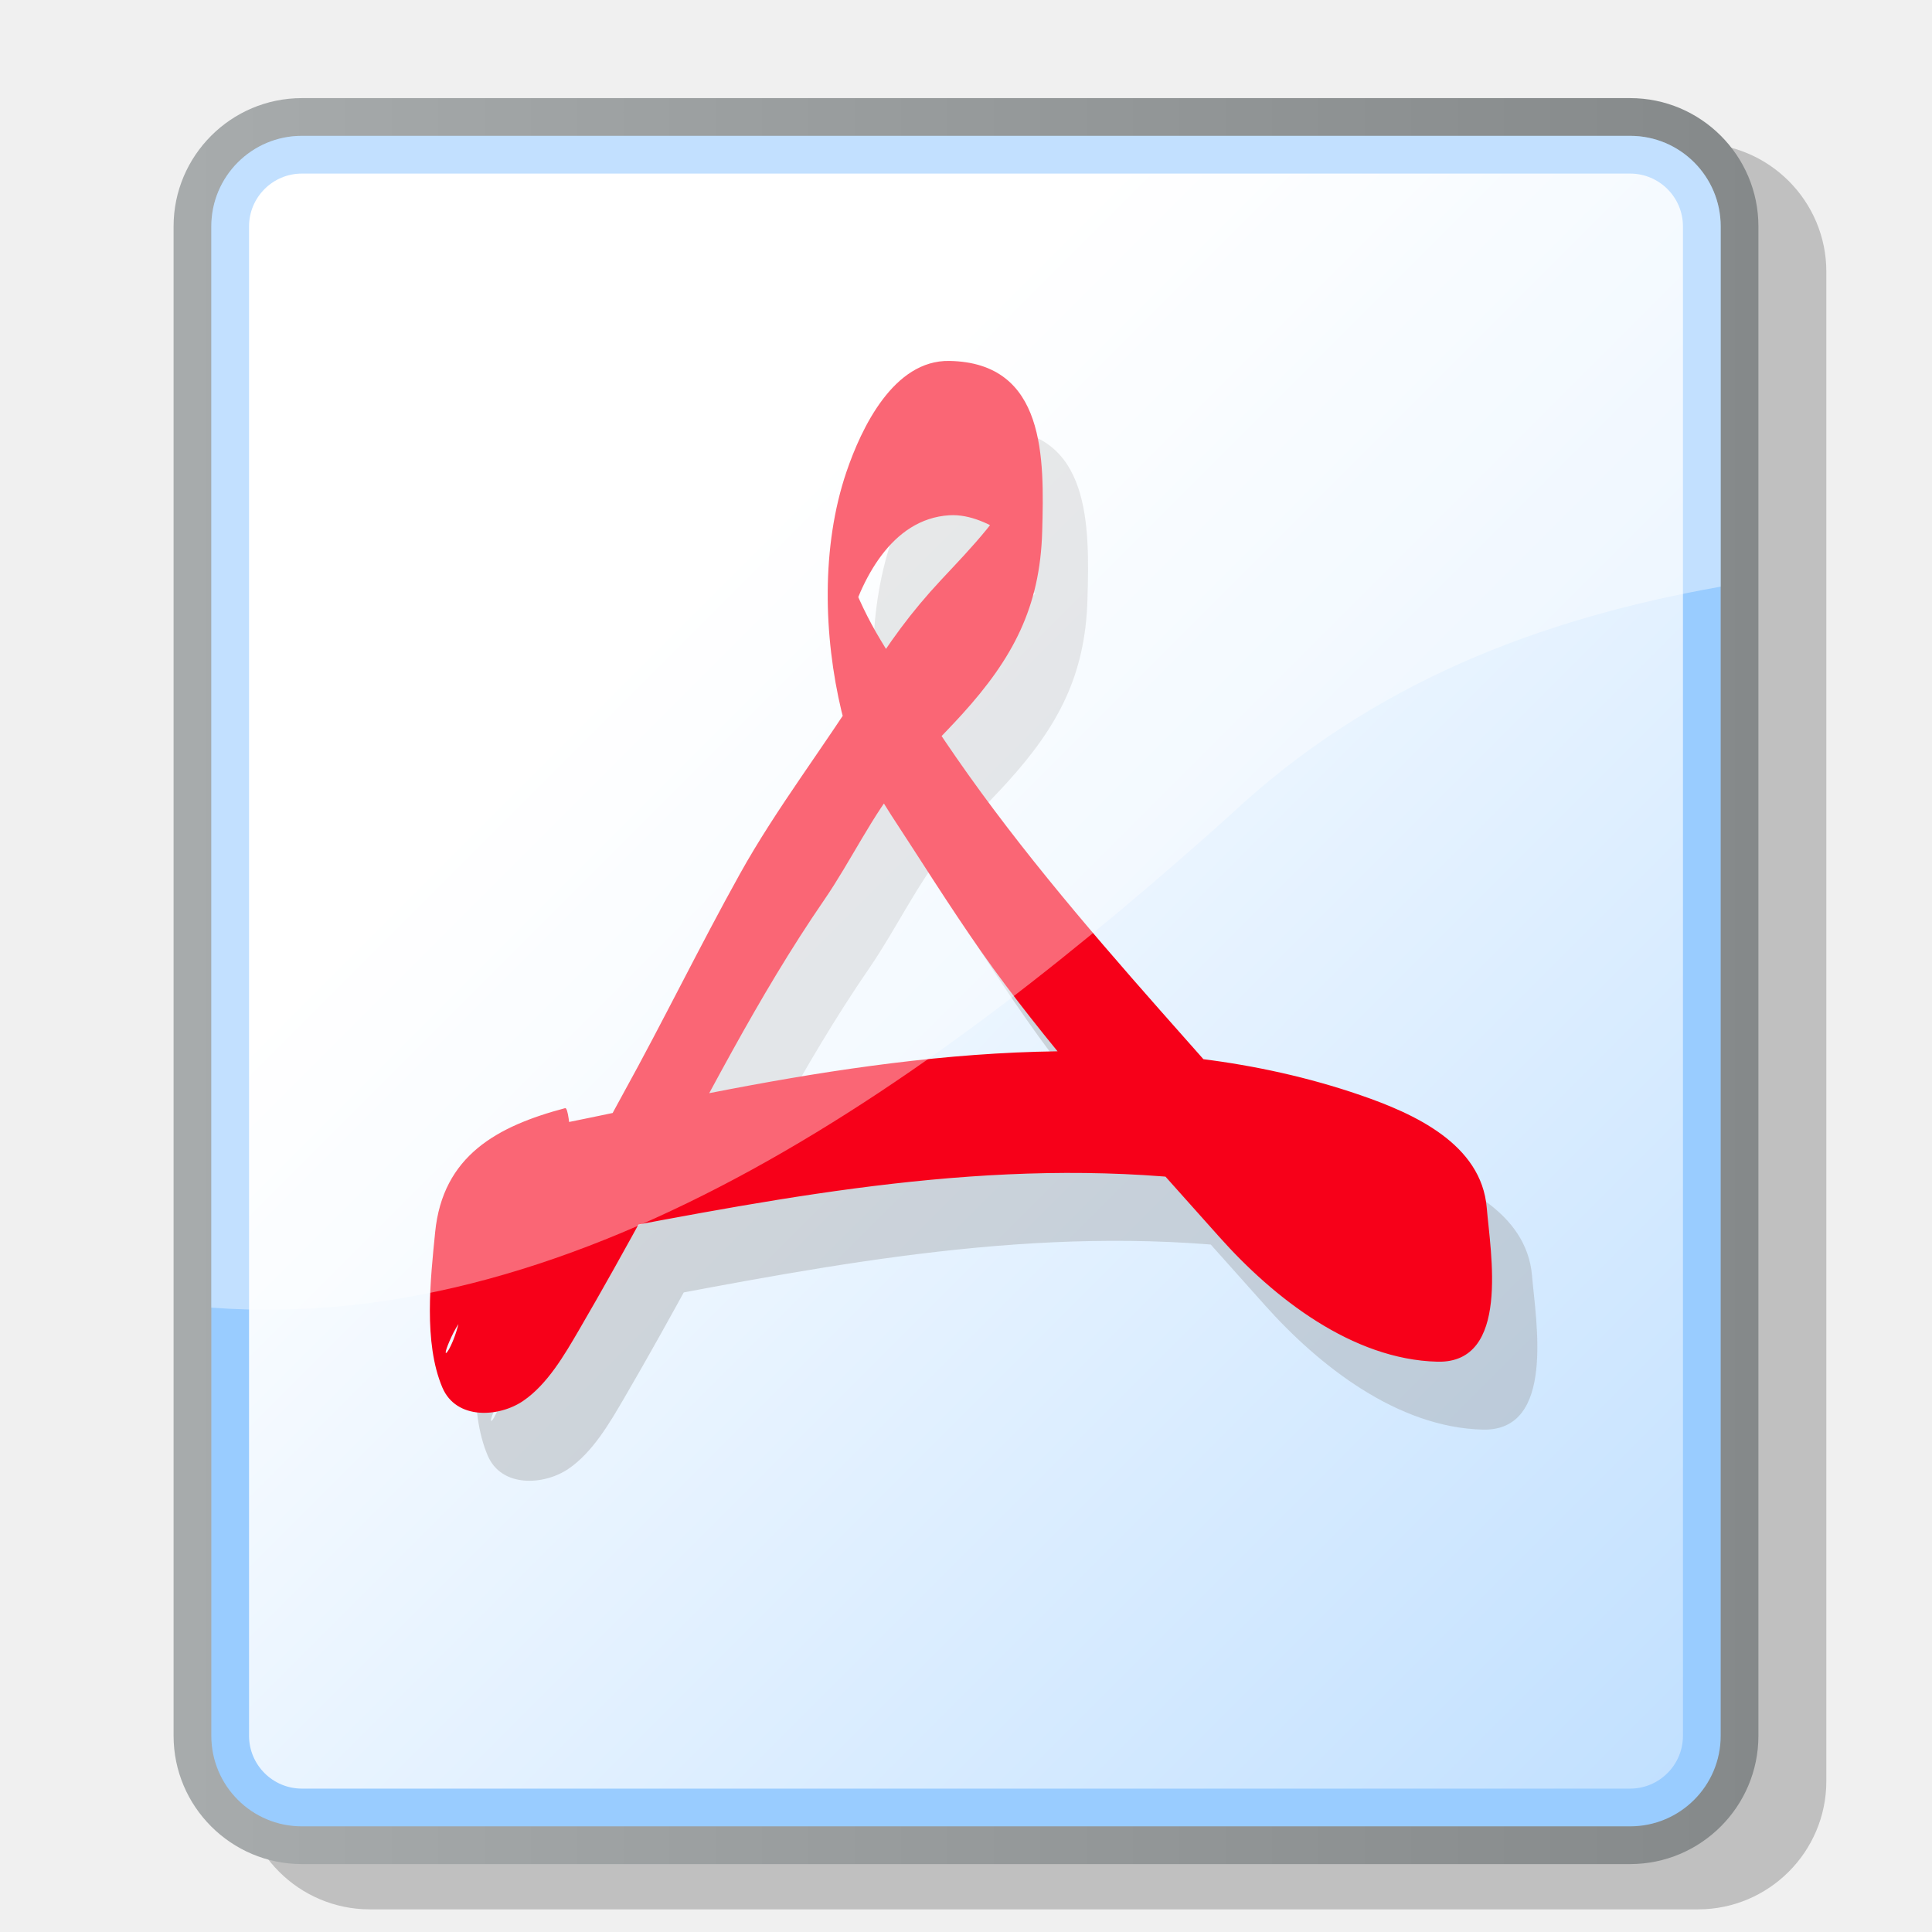
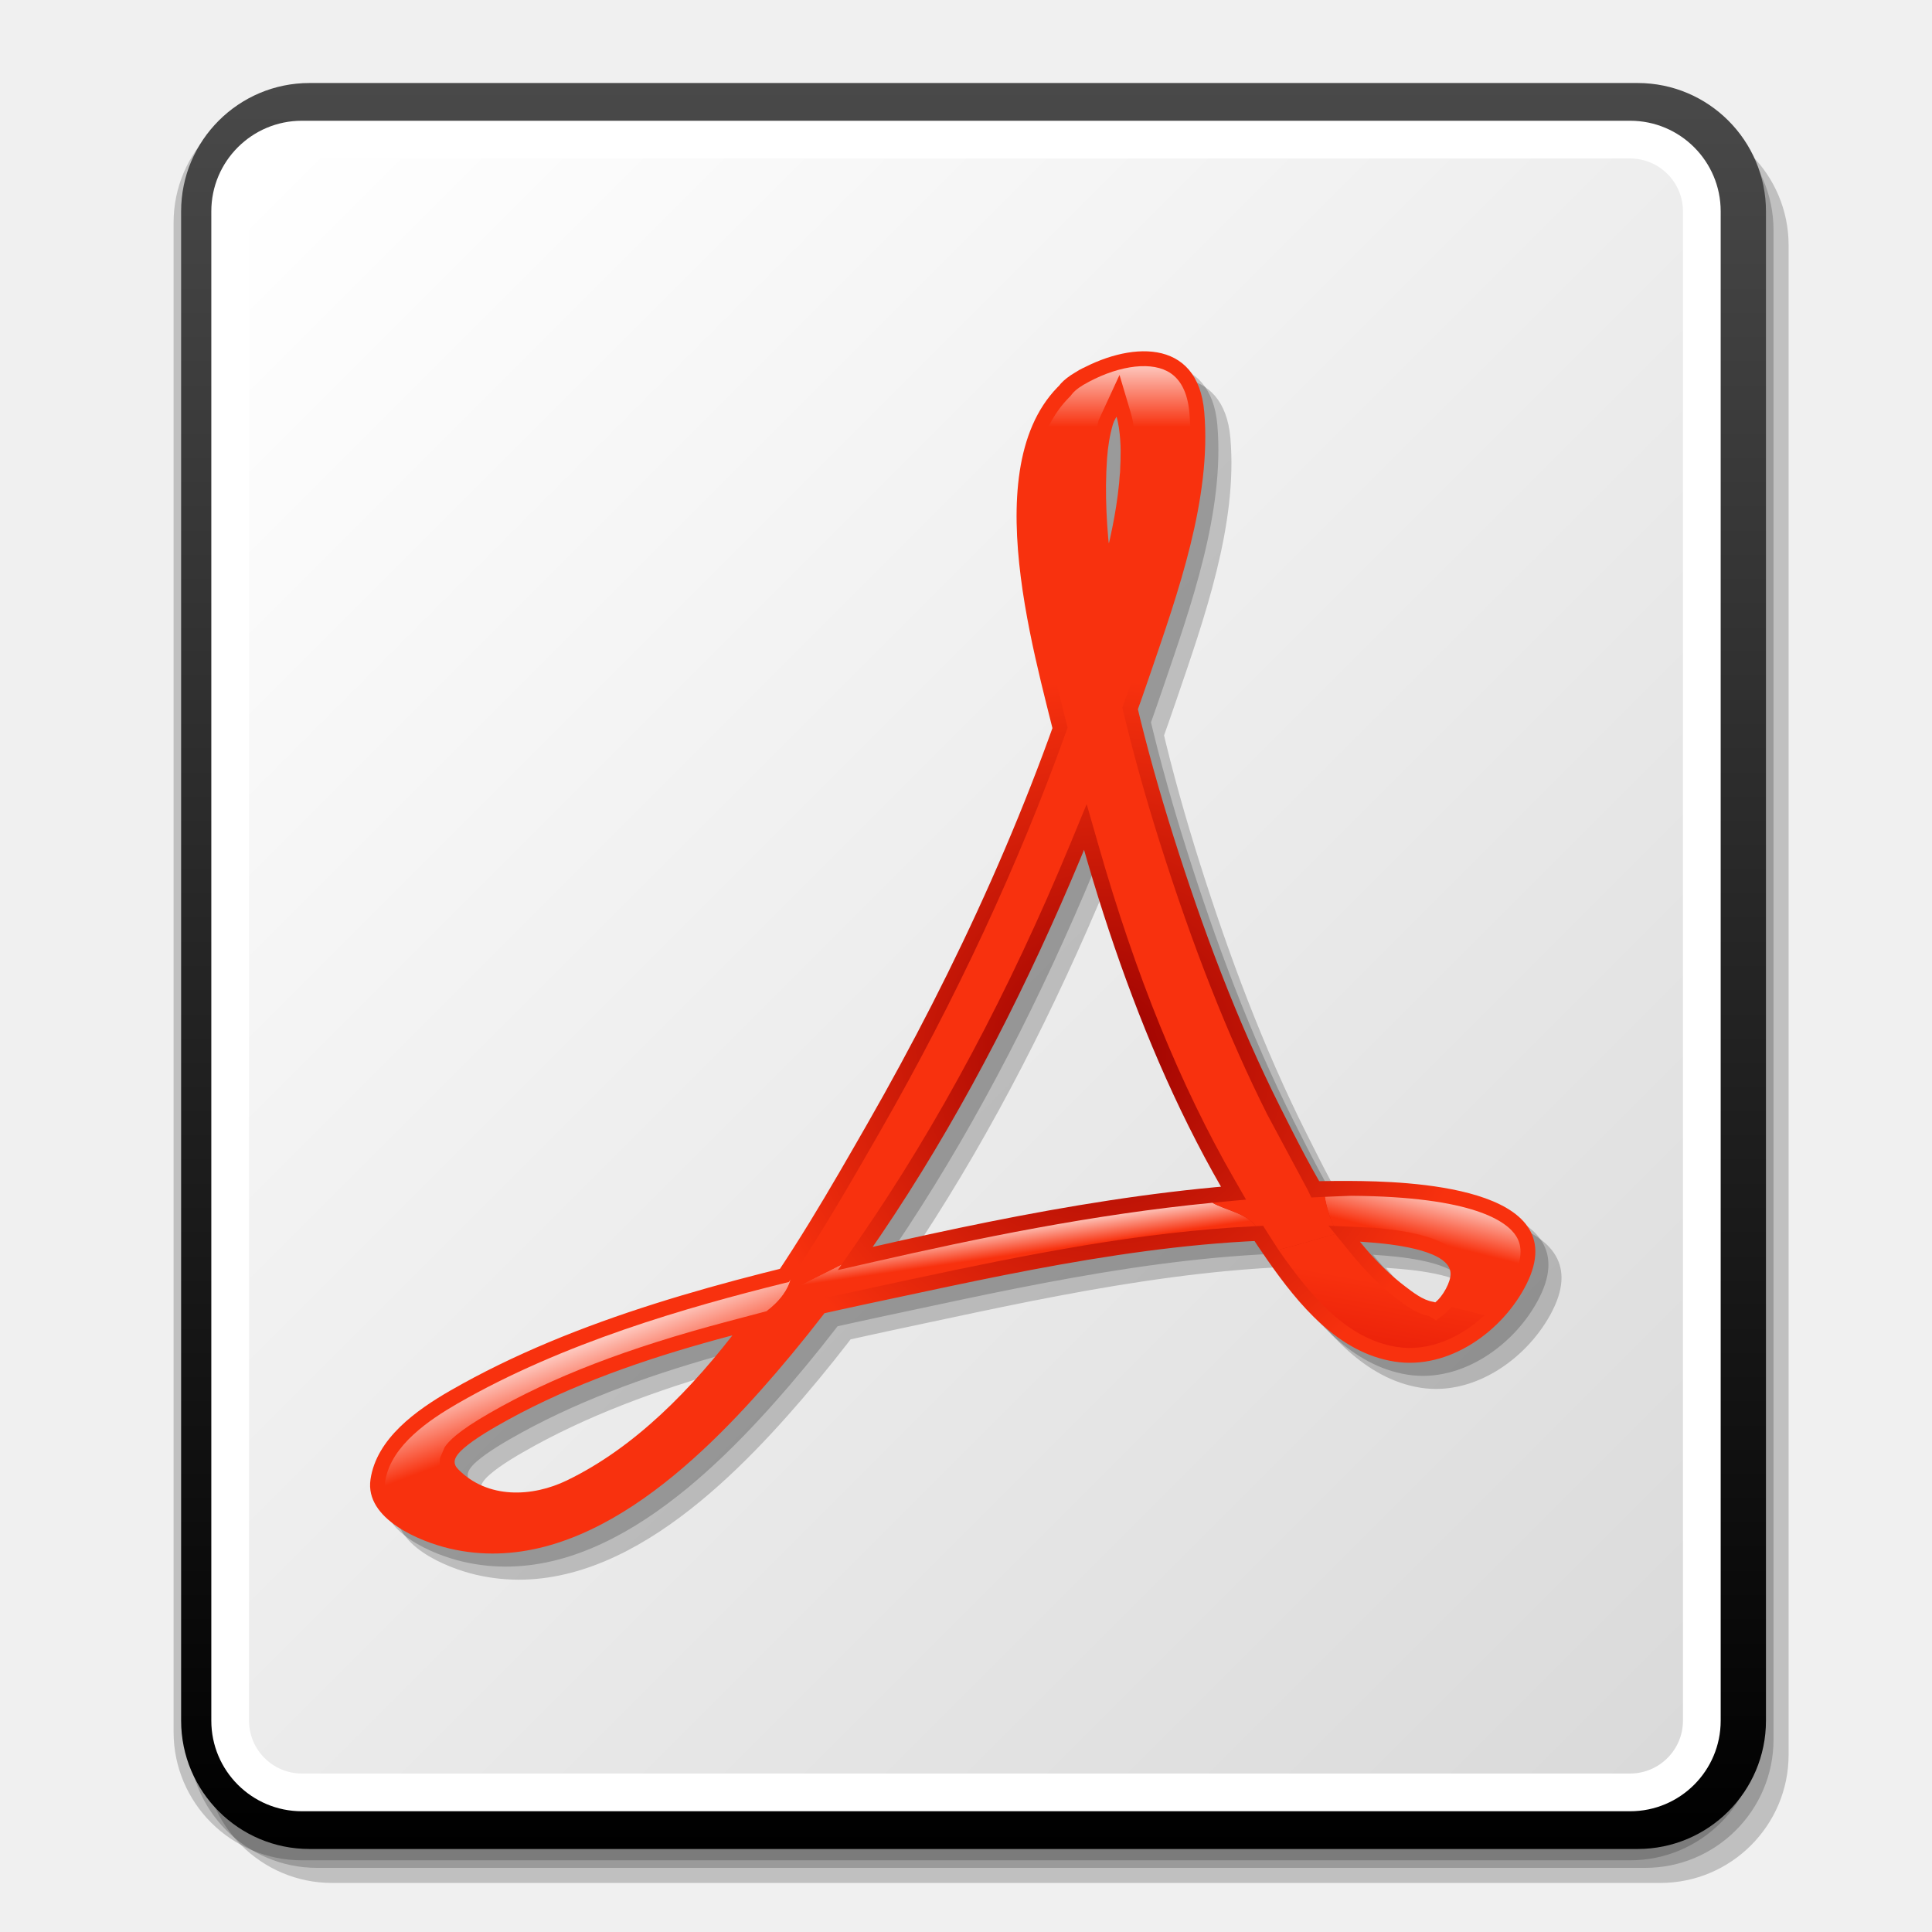
- <svg xmlns="http://www.w3.org/2000/svg" xmlns:ns1="&amp;ns_ai;" ns1:viewOrigin="178 524" ns1:rulerOrigin="-178 -268" ns1:pageBounds="178 524 434 268" width="48pt" height="48pt" viewBox="0 0 256 256" style="overflow:visible;enable-background:new 0 0 256 256" xml:space="preserve" id="svg153">
-   <defs id="defs185" />
-   <g id="Layer_3" ns1:layer="yes" ns1:dimmedPercent="50" ns1:rgbTrio="#4F00FFFF4F00" style="stroke:#000000;" transform="translate(0,-3.8147e-06)">
-     <path ns1:knockout="Off" style="opacity:0.2;stroke:none;" d="M49,19c-9.374,0-17,7.626-17,17v200c0,9.374,7.626,17,17,17h176c9.374,0,17-7.626,17-17    V36c0-9.374-7.626-17-17-17H49z" id="path156" />
-     <linearGradient id="XMLID_1_" gradientUnits="userSpaceOnUse" x1="23" y1="130" x2="233" y2="130">
-       <stop offset="0.006" style="stop-color:#A7ABAC" id="stop158" />
-       <stop offset="1" style="stop-color:#85898A" id="stop159" />
+ <svg xmlns="http://www.w3.org/2000/svg" width="48pt" height="48pt" viewBox="0 0 256 256" overflow="visible" enable-background="new 0 0 256 256" xml:space="preserve" id="svg548">
+   <defs id="defs618" />
+   <g id="Layer_1">
+     <path opacity="0.2" d="M44,15.5c-9.374,0-17,7.626-17,17v200c0,9.374,7.626,17,17,17h176c9.375,0,17-7.626,17-17v-200     c0-9.374-7.625-17-17-17H44z" id="path551" />
+     <path opacity="0.2" d="M42,13.5c-9.374,0-17,7.626-17,17v200c0,9.374,7.626,17,17,17h176c9.375,0,17-7.626,17-17v-200     c0-9.374-7.625-17-17-17H42z" id="path552" />
+     <path opacity="0.2" d="M40,12.5c-9.374,0-17,7.626-17,17v200c0,9.374,7.626,17,17,17h176c9.375,0,17-7.626,17-17v-200     c0-9.374-7.625-17-17-17H40z" id="path553" />
+     <linearGradient id="XMLID_9_" gradientUnits="userSpaceOnUse" x1="129" y1="11" x2="129" y2="245">
+       <stop offset="0" style="stop-color:#494949" id="stop555" />
+       <stop offset="1" style="stop-color:#000000" id="stop556" />
    </linearGradient>
-     <path ns1:knockout="Off" style="fill:url(#XMLID_1_);stroke:none;" d="M40,13c-9.374,0-17,7.626-17,17v200c0,9.374,7.626,17,17,17h176c9.374,0,17-7.626,17-17    V30c0-9.374-7.626-17-17-17H40z" id="path163" />
-     <path ns1:knockout="Off" style="fill:#99CCFF;stroke:none;" d="M28,230c0,6.627,5.373,12,12,12h176c6.627,0,12-5.373,12-12V30c0-6.627-5.373-12-12-12H40    c-6.627,0-12,5.373-12,12V230z" id="path164" />
-     <linearGradient id="XMLID_2_" gradientUnits="userSpaceOnUse" x1="84.503" y1="86.503" x2="321.502" y2="323.502">
-       <stop offset="0" style="stop-color:#FFFFFF" id="stop166" />
-       <stop offset="1" style="stop-color:#99CCFF" id="stop167" />
+     <path fill="url(#XMLID_9_)" d="M41,11c-9.374,0-17,7.626-17,17v200c0,9.374,7.626,17,17,17h176c9.375,0,17-7.626,17-17V28     c0-9.374-7.625-17-17-17H41z" id="path560" />
+     <path fill="#FFFFFF" d="M28,228c0,6.627,5.373,12,12,12h176c6.627,0,12-5.373,12-12V28c0-6.627-5.373-12-12-12H40     c-6.627,0-12,5.373-12,12V228z" id="path561" />
+     <linearGradient id="XMLID_10_" gradientUnits="userSpaceOnUse" x1="29.053" y1="29.053" x2="226.947" y2="226.947">
+       <stop offset="0" style="stop-color:#FFFFFF" id="stop563" />
+       <stop offset="1" style="stop-color:#DADADA" id="stop564" />
    </linearGradient>
-     <path ns1:knockout="Off" style="fill:url(#XMLID_2_);stroke:none;" d="M40,23c-3.859,0-7,3.14-7,7v200c0,3.859,3.141,7,7,7h176c3.859,0,7-3.141,7-7V30    c0-3.86-3.141-7-7-7H40z" id="path171" />
-     <g id="g172">
-       <g ns1:knockout="Off" style="opacity:0.36;" id="g173">
-         <g id="g174">
-           <path ns1:knockout="Off" style="fill:none;stroke:none;" d="M78.818,165.84c26.584-5.104,66.043-15.454,102.867-4.887       c29.384,8.281,25.643,28.441,0.508,14.023c-9.076-5.418-13.684-11.796-19.627-18.284       c-11.277-12.761-21.564-24.439-30.55-37.841c-6.509-10.697-15.194-21.077-15.022-31.216       c0.162-4.314,6.393-27.596,21.723-18.492c14.11,8.669-9.903,27.802-14.153,33.938c-5.977,10.985-14.28,20.777-20.259,31.764       c-6.553,12.602-13.105,25.203-20.268,37.588c-1.532,2.369-7.591,15.512-15.031,13.226c-9.998-2.833-1.233-13.918,1.404-15.529       c2.752-1.934,7.337-3.215,10.47-4.284" id="path175" />
-           <path ns1:knockout="Off" style="fill:#999999;stroke:none;" d="M78.818,173.48c26.956-5.062,53.688-10.746,81.302-8.596       c12.757,0.993,27.026,3.95,37.191,12.236c1.468,1.196,2.751,2.618,3.748,4.226c0.349,0.563,0.586,1.177,0.81,1.795       c0.023-4.867,0.047-9.734,0.069-14.602c-0.1,0.29-0.257,0.546-0.471,0.768c-1.946,2.227-6.158,1.271-8.544,0.671       c-12.476-3.135-21.185-13.549-29.321-22.727c-10.2-11.504-20.357-23.052-29.288-35.589c-4.094-5.746-7.967-11.78-11.611-17.821       c-1.684-2.79-3.086-5.706-4.203-8.764c-2.548-6.979-1.617,14.624-0.781,9.588c0.123-0.743,0.314-1.463,0.514-2.188       c1.808-6.588,5.871-14.733,13.563-15.201c2.769-0.168,5.552,1.215,7.771,2.715c1.088,0.735,1.91,1.737,2.537,2.876       c2.062,5.197,2.171,0.599,0.329-13.794c-0.203,0.854-0.563,1.669-0.904,2.474c-2.309,5.448-6.828,10.014-10.808,14.276       c-4.051,4.339-6.923,8.317-10.07,13.391c-5.371,8.658-11.663,16.687-16.622,25.607c-5.339,9.603-10.155,19.503-15.472,29.124       c-3.263,5.906-6.42,12.543-10.888,17.669c-1.789,2.053-4.017,3.575-6.756,3.854c-1.423,0.146-2.871-0.532-4.106-1.132       c-0.672-0.376-1.219-0.889-1.641-1.54c5.882,8.719-2.57,20.331,0.65,13.349c2.895-6.277,9.114-7.909,15.063-10.293       c1.591-0.638,1.001-8.781,1.001-10.008c0-0.518-0.242-10.209-1.001-10.008c-9.009,2.391-16.205,6.303-17.218,16.425       c-0.621,6.217-1.564,14.646,0.951,20.587c1.842,4.348,7.531,3.951,10.713,1.778c3.215-2.195,5.462-6.08,7.379-9.367       c3.158-5.416,6.208-10.896,9.209-16.401c7.519-13.793,14.389-27.653,23.307-40.624c3.535-5.142,6.416-11.341,10.383-16.089       c2.476-2.962,5.295-5.649,7.888-8.508c6.688-7.375,10.329-14.148,10.606-24.242c0.265-9.615,0.526-22.337-12.302-22.569       c-7.384-0.133-11.661,8.888-13.64,14.712c-3.357,9.885-3.034,21.747-0.644,31.743c1.562,6.524,5.773,12.454,9.357,18       c4.007,6.2,7.954,12.375,12.393,18.282c8.766,11.671,18.642,22.503,28.349,33.386c7.16,8.027,17.574,16.2,28.852,16.484       c9.697,0.244,7.032-14.471,6.541-20.384c-0.703-8.475-9.658-12.498-16.726-14.929c-27.569-9.479-58.201-5.771-86.124-0.303       c-7.125,1.396-14.216,2.959-21.336,4.379C76.811,158.6,78.603,173.521,78.818,173.48z" id="path176" />
-         </g>
-       </g>
-       <g ns1:knockout="Off" id="g177">
-         <g id="g178">
-           <path ns1:knockout="Off" style="fill:none;stroke:none;" d="M72.818,156.84c26.584-5.104,66.043-15.454,102.867-4.887       c29.384,8.281,25.643,28.441,0.508,14.023c-9.076-5.418-13.684-11.796-19.627-18.284       c-11.277-12.761-21.564-24.439-30.55-37.841c-6.509-10.697-15.194-21.077-15.022-31.216       c0.162-4.314,6.393-27.596,21.723-18.492c14.11,8.669-9.903,27.802-14.153,33.938c-5.977,10.985-14.28,20.777-20.259,31.764       c-6.553,12.602-13.105,25.203-20.268,37.588c-1.532,2.369-7.591,15.512-15.031,13.226c-9.998-2.833-1.233-13.918,1.404-15.529       c2.752-1.934,7.337-3.215,10.47-4.284" id="path179" />
-           <path ns1:knockout="Off" style="fill:#F70019;stroke:none;" d="M72.818,164.48c26.956-5.062,53.688-10.746,81.302-8.596       c12.757,0.993,27.026,3.95,37.191,12.236c1.468,1.196,2.751,2.618,3.748,4.226c0.349,0.563,0.586,1.177,0.81,1.795       c0.023-4.867,0.047-9.734,0.069-14.602c-0.1,0.29-0.257,0.546-0.471,0.768c-1.946,2.227-6.158,1.271-8.544,0.671       c-12.476-3.135-21.185-13.549-29.321-22.727c-10.2-11.504-20.357-23.052-29.288-35.589c-4.094-5.746-7.967-11.78-11.611-17.821       c-1.684-2.79-3.086-5.706-4.203-8.765c-2.548-6.979-1.617,14.623-0.781,9.588c0.123-0.744,0.314-1.462,0.514-2.188       c1.808-6.588,5.871-14.733,13.563-15.201c2.769-0.168,5.552,1.215,7.771,2.715c1.088,0.735,1.91,1.737,2.537,2.876       c2.062,5.197,2.171,0.599,0.329-13.794c-0.203,0.854-0.563,1.669-0.904,2.474c-2.309,5.448-6.828,10.014-10.808,14.276       c-4.051,4.339-6.923,8.317-10.07,13.391c-5.371,8.658-11.663,16.687-16.622,25.607c-5.339,9.603-10.155,19.503-15.472,29.124       c-3.263,5.906-6.42,12.543-10.888,17.669c-1.789,2.053-4.017,3.575-6.756,3.854c-1.423,0.146-2.871-0.532-4.106-1.132       c-0.672-0.376-1.219-0.889-1.641-1.54c5.882,8.719-2.57,20.331,0.65,13.349c2.895-6.277,9.114-7.909,15.063-10.293       c1.591-0.638,1.001-8.781,1.001-10.008c0-0.518-0.242-10.209-1.001-10.008c-9.009,2.391-16.205,6.303-17.218,16.425       c-0.621,6.217-1.564,14.646,0.951,20.587c1.842,4.348,7.531,3.951,10.713,1.778c3.215-2.195,5.462-6.08,7.379-9.367       c3.158-5.416,6.208-10.896,9.209-16.401c7.519-13.793,14.389-27.653,23.307-40.624c3.535-5.142,6.416-11.341,10.383-16.089       c2.476-2.962,5.295-5.649,7.888-8.508c6.688-7.375,10.329-14.148,10.606-24.242c0.265-9.615,0.526-22.337-12.302-22.569       c-7.384-0.133-11.661,8.888-13.64,14.712c-3.357,9.885-3.034,21.747-0.644,31.743c1.562,6.524,5.773,12.454,9.357,18       c4.007,6.2,7.954,12.375,12.393,18.282c8.766,11.671,18.642,22.503,28.349,33.386c7.16,8.027,17.574,16.2,28.852,16.484       c9.697,0.244,7.032-14.471,6.541-20.384c-0.703-8.475-9.658-12.498-16.726-14.929c-27.569-9.479-58.201-5.771-86.124-0.303       c-7.125,1.396-14.216,2.959-21.336,4.379C70.811,149.6,72.603,164.521,72.818,164.48z" id="path180" />
-         </g>
-       </g>
+     <path fill="url(#XMLID_10_)" d="M40,21c-3.86,0-7,3.14-7,7v200c0,3.859,3.14,7,7,7h176c3.859,0,7-3.141,7-7V28     c0-3.86-3.141-7-7-7H40z" id="path568" />
+     <g id="g569">
+       <path fill="none" d="M151.084,56.005c-18.621,11.298,27.717,149.893,50.292,120.646c25.396-32.906-174.091,9.946-136.042,27.712      C109.917,225.173,185.79,34.932,151.084,56.005z" id="path570" />
+       <path fill="none" d="M145.255,51.866c-18.618,11.302,27.722,149.897,50.299,120.646c25.397-32.9-174.097,9.947-136.038,27.71      C104.099,221.034,179.966,30.796,145.255,51.866z" id="path571" />
+       <path opacity="0.2" d="M145.958,52.801c-13.955,9.449-5.518,36.747-2.447,49.556c5.616,23.422,14.021,48.225,27.931,68.118      c4.088,5.842,9.303,12.212,16.765,13.404c7.247,1.164,14.421-4.048,17.536-10.276c6.521-13.05-16.097-13.611-23.26-13.656      c-21.297-0.135-42.961,4.088-63.641,8.799c-18.844,4.294-38.858,9.282-55.742,19.001c-4.43,2.553-9.753,6.316-10.542,11.756      c-0.765,5.261,6.599,8.243,10.488,9.153c17.333,4.069,33.11-11.491,43.28-23.326c22.536-26.237,38.462-60.078,49.56-92.599      c3.64-10.657,8.138-23.222,7.146-34.688c-0.849-9.945-10.073-9.327-17.069-5.239c-6.79,3.969,0.365,8.07,5.523,5.061      c1.245-0.732-1.068-0.572-0.501-0.004c0.696,0.699,0.963,3.671,0.97,5.307c0.047,7.808-2.32,15.712-4.532,23.109      c-6.877,23.003-17.126,45.324-29.044,66.125c-9.418,16.427-21.929,38.57-39.77,47.217c-4.649,2.256-10.546,2.477-14.427-1.459      c-0.743-0.75-0.482-1.355-0.156-1.839c0.777-1.14,3.117-2.657,5.275-3.895c16.67-9.601,37.565-13.731,56.145-17.697      c19.276-4.123,40.154-8.265,59.963-6.604c3.365,0.278,10.137,1.149,10.266,4.056c0.049,1.109-1.011,3.09-2.096,3.908      c-1.031,0.768,0.973,0.063-0.244-0.13c-1.336-0.21-2.669-1.265-3.703-2.055c-7.561-5.746-12.328-15.381-16.488-23.652      c-5.786-11.526-10.313-23.694-14.191-35.973c-3.703-11.743-6.742-23.799-8.271-36.029c-0.579-4.658-0.855-9.374-0.525-14.06      c0.112-1.525,0.345-3.031,0.773-4.499c0.279-0.941,1.589-2.521,0.558-1.823c6.48-4.385-0.494-8.461-5.523-5.06L145.958,52.801z" id="path572" />
+       <path opacity="0.2" d="M144.226,51.069c-13.954,9.449-5.52,36.748-2.444,49.556c5.613,23.422,14.016,48.223,27.926,68.117      c4.088,5.842,9.303,12.21,16.768,13.404c7.246,1.166,14.421-4.048,17.533-10.277c6.522-13.048-16.097-13.61-23.257-13.656      c-21.298-0.135-42.961,4.088-63.644,8.799c-18.841,4.293-38.857,9.283-55.74,19.001c-4.43,2.554-9.753,6.316-10.542,11.757      c-0.765,5.26,6.598,8.244,10.487,9.154c17.334,4.067,33.112-11.493,43.282-23.328c22.536-26.236,38.463-60.079,49.561-92.598      c3.637-10.658,8.135-23.223,7.148-34.688c-0.852-9.946-10.076-9.329-17.072-5.241c-6.79,3.969,0.365,8.072,5.521,5.062      c1.247-0.731-1.068-0.571-0.499-0.004c0.696,0.699,0.964,3.669,0.971,5.307c0.049,7.806-2.32,15.712-4.535,23.109      c-6.877,23.003-17.124,45.324-29.044,66.123c-9.417,16.429-21.929,38.571-39.768,47.218c-4.65,2.255-10.546,2.478-14.428-1.458      c-0.742-0.75-0.483-1.354-0.156-1.84c0.777-1.137,3.118-2.654,5.276-3.895c16.667-9.601,37.564-13.731,56.143-17.697      c19.277-4.121,40.153-8.262,59.964-6.605c3.365,0.279,10.137,1.149,10.264,4.058c0.051,1.107-1.008,3.088-2.094,3.907      c-1.033,0.769,0.973,0.063-0.246-0.131c-1.336-0.21-2.664-1.263-3.7-2.055c-7.562-5.743-12.331-15.381-16.491-23.649      c-5.786-11.528-10.31-23.694-14.188-35.974c-3.703-11.741-6.741-23.801-8.271-36.029c-0.579-4.658-0.855-9.375-0.524-14.062      c0.109-1.524,0.344-3.029,0.775-4.497c0.276-0.941,1.587-2.523,0.553-1.823c6.483-4.386-0.492-8.46-5.521-5.059L144.226,51.069z      " id="path573" />
+       <radialGradient id="XMLID_11_" cx="146.019" cy="139.357" r="49.252" fx="146.019" fy="139.357" gradientUnits="userSpaceOnUse">
+         <stop offset="0" style="stop-color:#990000" id="stop575" />
+         <stop offset="1" style="stop-color:#F8310E" id="stop576" />
+       </radialGradient>
+       <path fill="url(#XMLID_11_)" d="M142.494,49.335c-13.958,9.451-5.52,36.748-2.447,49.557      c5.613,23.423,14.018,48.226,27.928,68.118c4.088,5.84,9.305,12.211,16.766,13.402c7.246,1.167,14.421-4.047,17.535-10.276      c6.521-13.048-16.097-13.61-23.257-13.654c-21.3-0.135-42.961,4.086-63.644,8.8c-18.843,4.292-38.858,9.279-55.74,18.998      c-4.432,2.556-9.752,6.317-10.543,11.759c-0.764,5.258,6.598,8.241,10.487,9.152c17.333,4.067,33.111-11.49,43.282-23.326      c22.536-26.238,38.462-60.081,49.56-92.599c3.64-10.658,8.137-23.225,7.148-34.69c-0.852-9.946-10.076-9.328-17.072-5.24      c-6.787,3.969,0.365,8.073,5.524,5.061c1.247-0.729-1.069-0.571-0.502-0.003c0.696,0.7,0.966,3.67,0.971,5.306      c0.049,7.808-2.32,15.712-4.533,23.109c-6.876,23.003-17.124,45.325-29.043,66.125c-9.421,16.426-21.932,38.572-39.771,47.216      c-4.648,2.257-10.544,2.479-14.428-1.459c-0.738-0.749-0.478-1.354-0.155-1.839c0.776-1.138,3.117-2.655,5.277-3.894      c16.667-9.602,37.563-13.732,56.144-17.695c19.274-4.124,40.155-8.266,59.962-6.607c3.37,0.281,10.137,1.15,10.266,4.056      c0.052,1.111-1.01,3.091-2.096,3.909c-1.031,0.767,0.976,0.063-0.243-0.131c-1.336-0.21-2.667-1.265-3.703-2.053      c-7.562-5.747-12.328-15.383-16.486-23.653c-5.789-11.525-10.314-23.693-14.193-35.972c-3.701-11.742-6.741-23.802-8.269-36.03      c-0.582-4.656-0.858-9.374-0.527-14.06c0.112-1.526,0.347-3.03,0.775-4.5c0.276-0.941,1.589-2.521,0.556-1.823      c6.48-4.386-0.495-8.46-5.524-5.059L142.494,49.335z" id="path580" />
+       <linearGradient id="XMLID_12_" gradientUnits="userSpaceOnUse" x1="75.059" y1="175.886" x2="79.012" y2="186.428">
+         <stop offset="0" style="stop-color:#FFFFFF" id="stop582" />
+         <stop offset="1" style="stop-color:#F8310E" id="stop583" />
+       </linearGradient>
+       <path fill="url(#XMLID_12_)" d="M59.311,196.072c-1.119-1.136-1.103-2.306-0.993-2.908l0.607-1.413      c0.532-0.776,1.715-2.08,5.931-4.5c8.327-4.801,18.361-8.657,31.571-12.149l5.175-1.371c1.555-1.171,2.747-2.587,3.153-4.188      l-0.218,0.326l-0.743,0.184c-12.719,3.169-29.125,7.841-43.18,15.931c-3.689,2.126-8.688,5.483-9.526,10.049l-0.048,0.283      c-0.326,2.242,1.933,4.123,4.621,5.415c2.474-1.238,4.997-2.178,7.41-3.114C61.676,198.009,60.397,197.175,59.311,196.072z" id="path587" />
+       <linearGradient id="XMLID_13_" gradientUnits="userSpaceOnUse" x1="190.086" y1="156.243" x2="188.103" y2="164.174">
+         <stop offset="0" style="stop-color:#FFFFFF" id="stop589" />
+         <stop offset="1" style="stop-color:#F8310E" id="stop590" />
+       </linearGradient>
+       <path fill="url(#XMLID_13_)" d="M200.921,163.831c-1.209-1.964-5.655-5.275-21.911-5.381l-2.145,0.082l-1.317,0.058      c0.228,1.407,0.626,2.684,1.179,3.855l4.396,0.2c0,0,0.978,0.046,0.982,0.048c7.974,0.661,11.923,2.604,12.068,5.932      l-0.07,0.958c-0.216,1.189-0.912,2.536-1.768,3.573c1.441,0.412,2.911,0.777,4.385,1.107c1.592-1.497,2.904-3.236,3.793-5.008      C201.643,166.998,201.776,165.223,200.921,163.831z" id="path594" />
+       <linearGradient id="XMLID_14_" gradientUnits="userSpaceOnUse" x1="-83.335" y1="43.826" x2="-83.335" y2="15.704" gradientTransform="matrix(0.9835 0.1809 -0.1809 0.9835 267.8761 169.5064)">
+         <stop offset="0" style="stop-color:#CF0000" id="stop596" />
+         <stop offset="1" style="stop-color:#F8310E" id="stop597" />
+       </linearGradient>
+       <path fill="url(#XMLID_14_)" d="M192.336,173.156c-0.33,0.401-0.675,0.758-1.036,1.033l-1.017,0.771c0,0-0.46-0.285-0.905-0.571      c-1.689-0.325-3.173-1.448-4.268-2.284c-2.196-1.668-4.155-3.633-6.316-6.288l-1.873-2.304c-2.503,0.703-5.024,1.478-7.512,2.09      l0.181,0.276c4.142,5.919,8.881,11.534,15.462,12.592c4.326,0.692,8.545-1.28,11.669-4.208      C195.247,173.934,193.777,173.568,192.336,173.156z" id="path601" />
+       <linearGradient id="XMLID_15_" gradientUnits="userSpaceOnUse" x1="133.07" y1="161.585" x2="133.755" y2="166.369">
+         <stop offset="0" style="stop-color:#FFFFFF" id="stop603" />
+         <stop offset="1" style="stop-color:#F8310E" id="stop604" />
+       </linearGradient>
+       <path fill="url(#XMLID_15_)" d="M115.943,167.171l-4.932,1.123l0.506-0.738c-2.572,1.314-5.233,2.563-7.744,3.984      c-0.567,0.799-1.303,1.538-2.171,2.19l0.168-0.045c2.562-0.966,5.277-2.127,8.247-1.854l9.659-2.095l1.896-0.4      c14.375-3.075,29.666-6.139,44.652-6.851l0.18-0.012c-1.314-1.734-3.923-2.09-5.751-3.099      C144.783,160.906,129.177,164.156,115.943,167.171z" id="path608" />
+       <linearGradient id="XMLID_16_" gradientUnits="userSpaceOnUse" x1="140.348" y1="45.417" x2="140.348" y2="56.588">
+         <stop offset="0" style="stop-color:#FFFFFF" id="stop610" />
+         <stop offset="1" style="stop-color:#F8310E" id="stop611" />
+       </linearGradient>
+       <path fill="url(#XMLID_16_)" d="M176.033,162.417l0.693,0.028c-0.553-1.172-0.951-2.448-1.179-3.855l-1.786,0.083l-0.502-1.04      l-5.344-9.967c-5.18-10.31-9.857-22.17-14.304-36.264c-1.835-5.814-3.44-11.556-4.758-17.065l-0.138-0.576l0.871-2.415      l0.969-2.715l0.422-1.238c2.146-6.254,4.572-13.342,5.845-20.26c0.849-4.626,1.106-8.68,0.785-12.39      c-0.239-2.804-1.235-4.677-2.958-5.567c-2.568-1.335-6.949-0.605-11.163,1.858l-0.047,0.04c-0.685,0.41-1.155,0.809-1.493,1.269      l-0.089,0.126l-0.114,0.108c-2.29,2.281-3.816,5.412-4.533,9.308c-1.873,10.187,1.552,23.796,3.818,32.805l0.436,1.729      l-0.204,0.561c-6.318,17.615-14.61,35.427-24.64,52.931l-0.119,0.206c-3.384,5.901-7.217,12.589-11.544,19.113l-0.202,0.312      c-0.18,0.705-0.533,1.367-0.982,1.997c2.51-1.422,5.171-2.67,7.744-3.984l2.37-3.425c10.43-15.101,19.833-32.719,27.95-52.357      l2.153-5.222l1.559,5.434c4.974,17.385,10.873,31.878,18.026,44.305l1.532,2.666l-3.063,0.278      c-0.466,0.038-0.926,0.1-1.392,0.142c1.828,1.009,4.437,1.364,5.751,3.099l0.966-0.046l1.299,2.038l0.74,1.137      c2.487-0.612,5.009-1.387,7.512-2.09L176.033,162.417 M149.115,71.042l-0.249,1.031l-3.881-0.252      c-0.413-4.481-0.49-7.949-0.258-11.238v-0.001l0.349-2.799l0.502-2.112c0-0.003,2.764-5.985,2.764-5.985l1.472,4.95      c0.466,1.451,0.64,3.631,0.646,5.056c0.019,2.912-0.278,5.986-0.907,9.405L149.115,71.042z" id="path615" />
    </g>
-     <path ns1:knockout="Off" style="opacity:0.4;fill:#FFFFFF;stroke:none;" d="M163,108c18.593-17.431,40.938-26.006,65-30.265V30c0-6.627-5.373-12-12-12H40    c-6.627,0-12,5.373-12,12v143.268C77.582,177.009,124.478,142.51,163,108z" id="path181" />
-   </g>
-   <g id="Layer_2" ns1:layer="yes" ns1:editable="no" ns1:dimmedPercent="50" ns1:rgbTrio="#FFFF4F004F00" style="stroke:#000000;">
-     <path ns1:knockout="Off" style="fill:none;stroke:none;" d="M256,256H0V0h256V256z" id="path183" />
+     <rect id="_x3C_Slice_x3E_" fill="none" width="256" height="256" />
  </g>
</svg>
